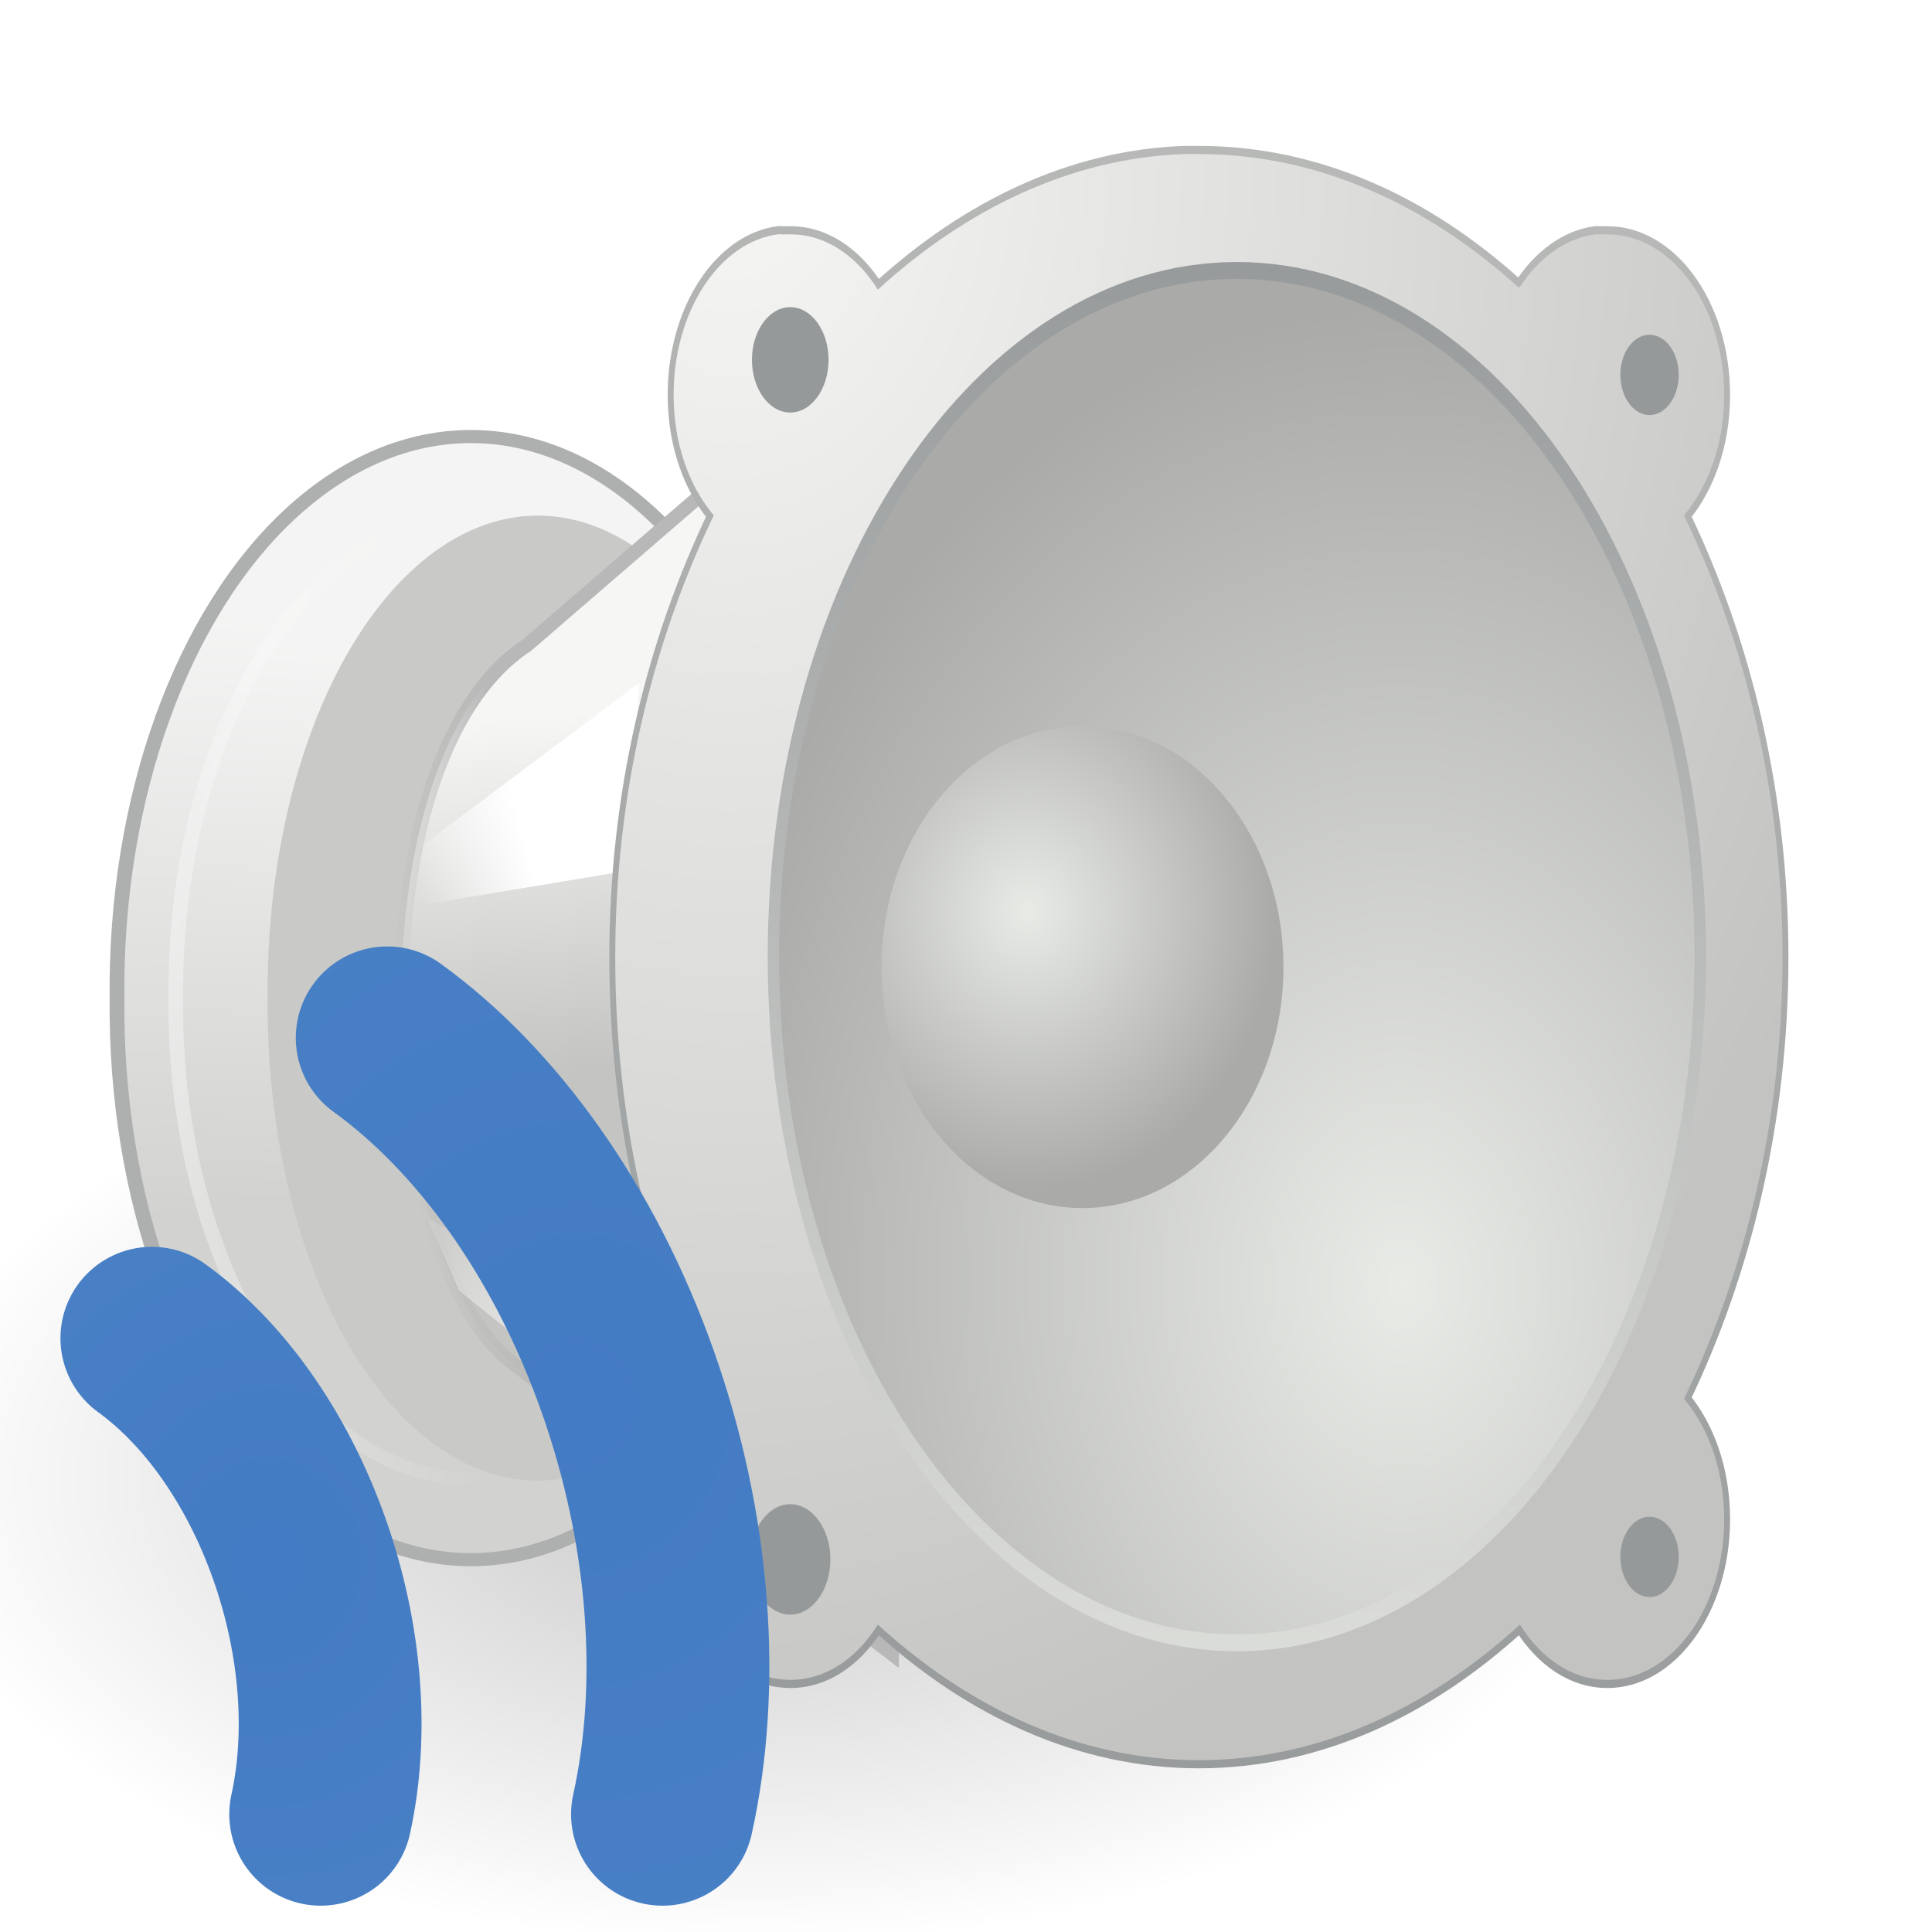
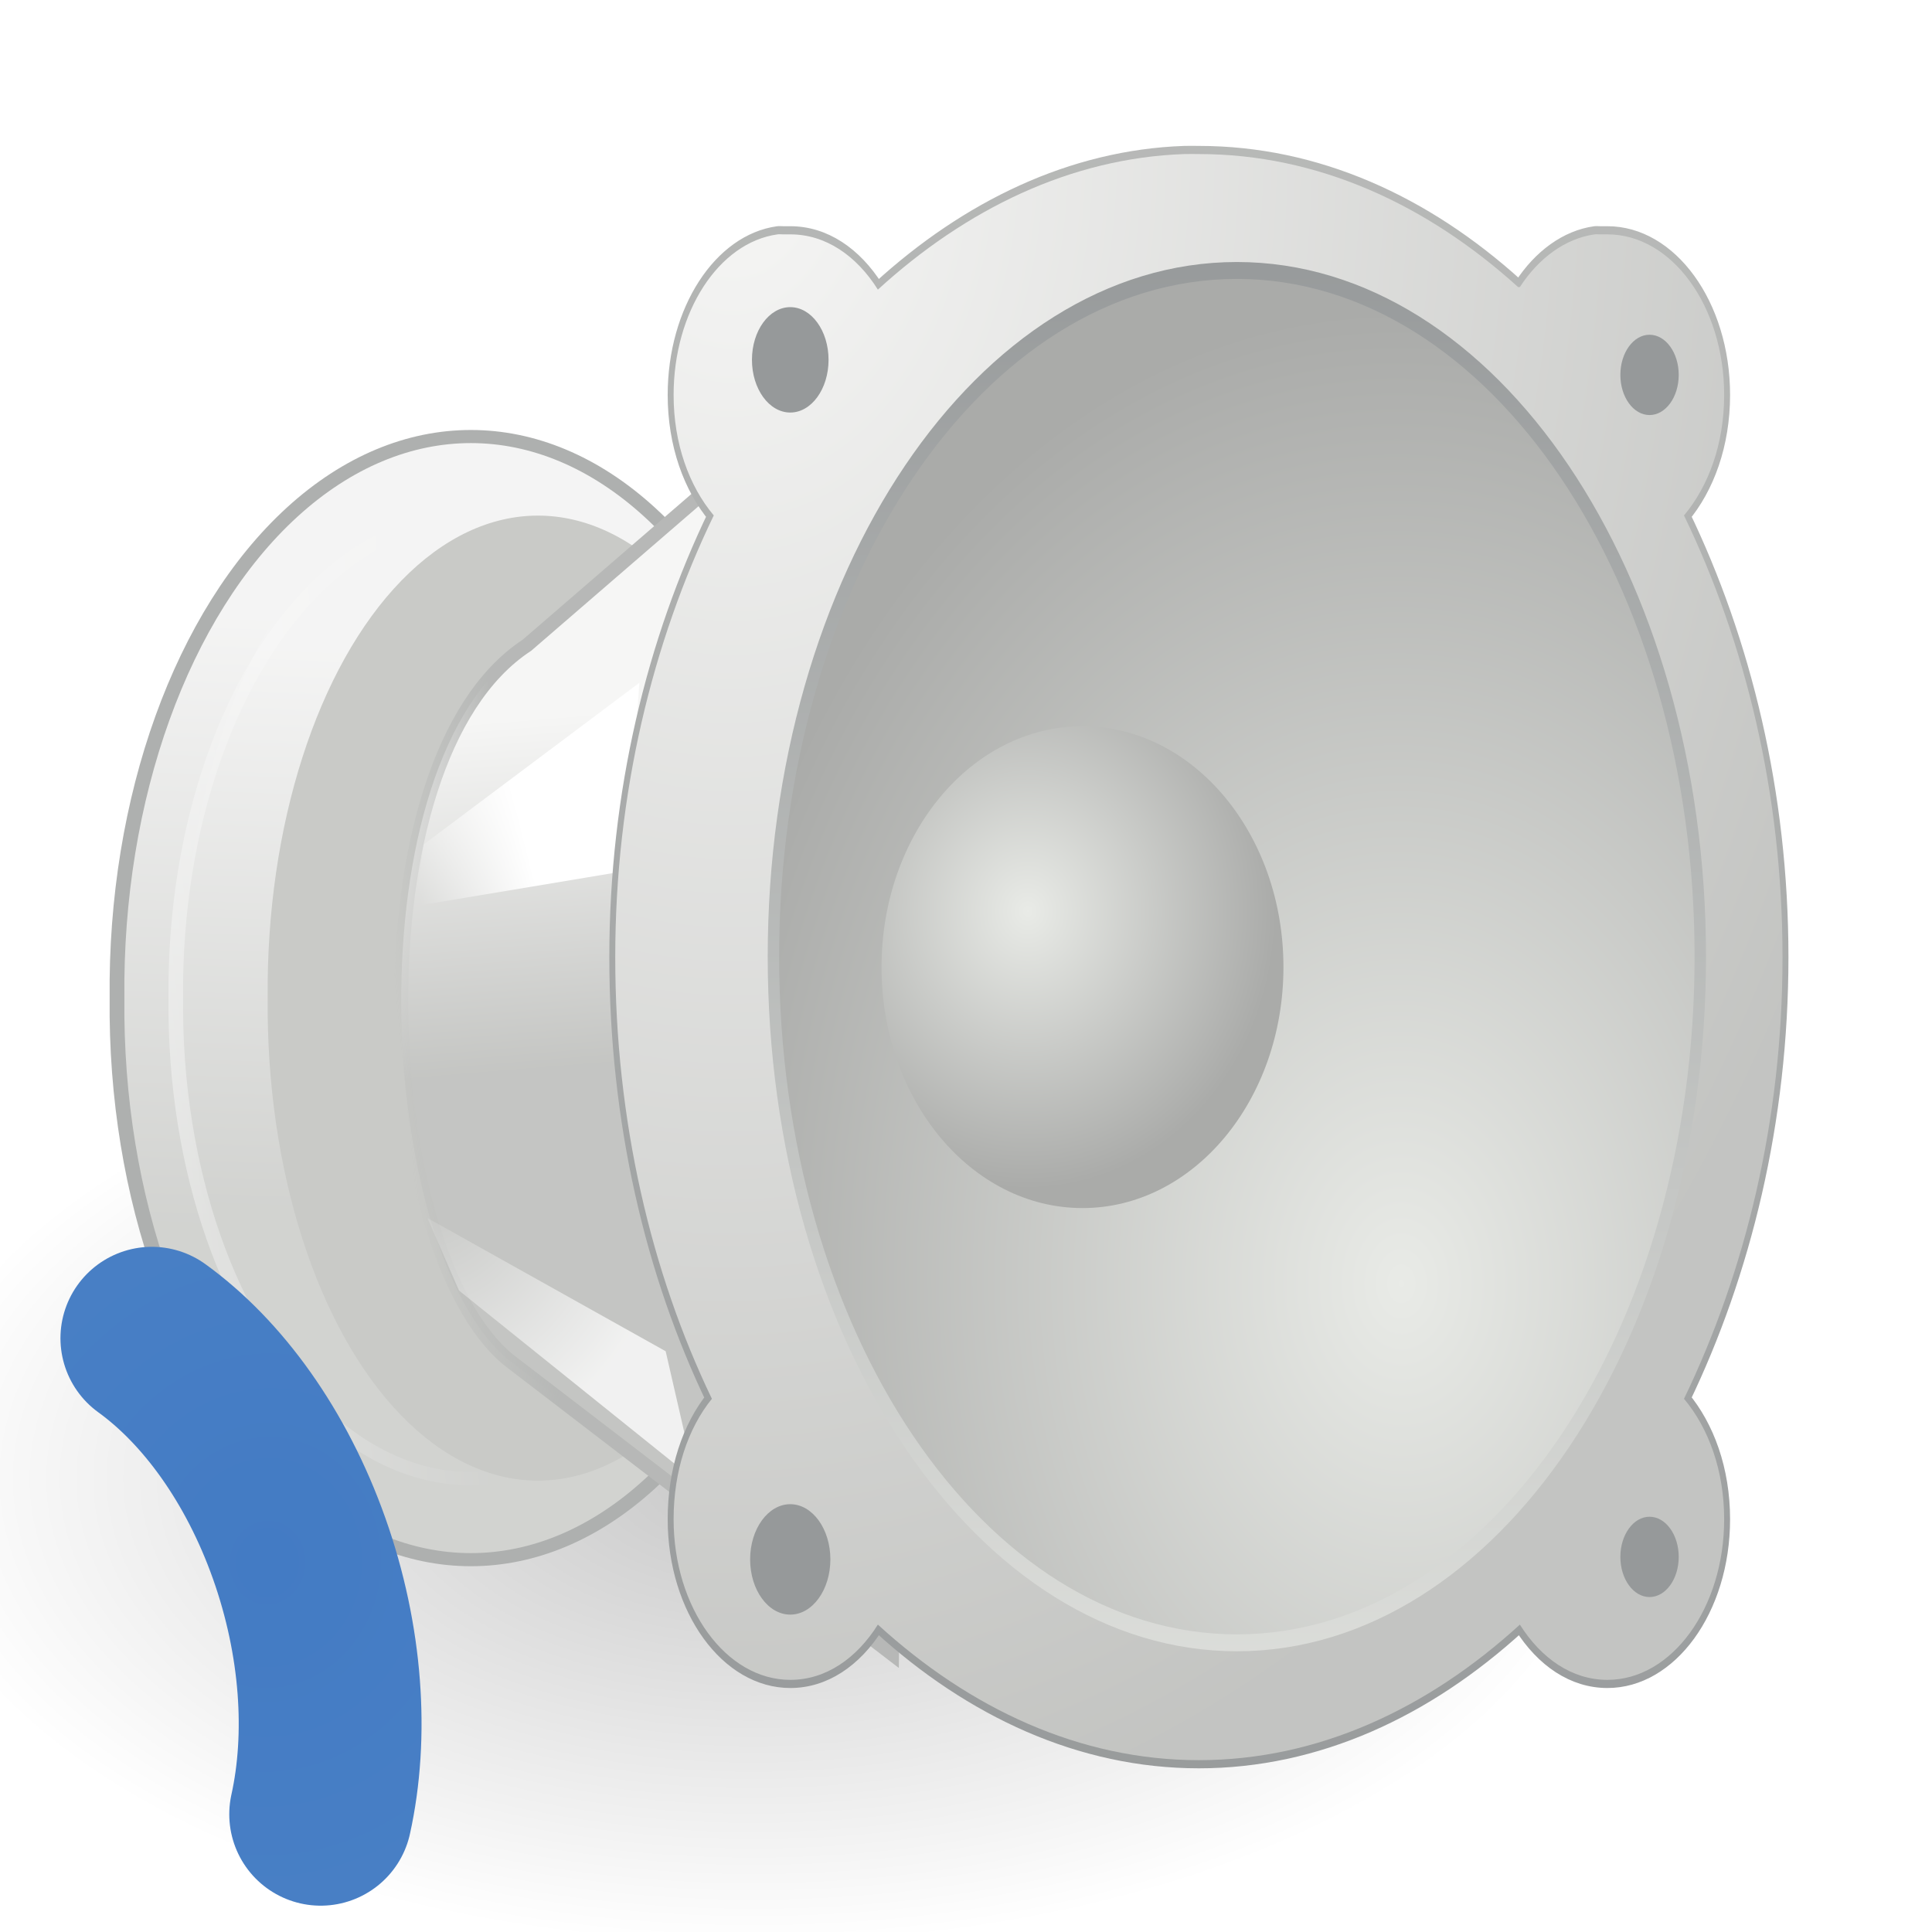
<svg xmlns="http://www.w3.org/2000/svg" xmlns:xlink="http://www.w3.org/1999/xlink" width="48" height="48" id="svg2566" version="1.0">
  <defs id="defs2568">
    <linearGradient id="linearGradient3510">
      <stop style="stop-color:#ffffff;stop-opacity:1;" offset="0" id="stop3512" />
      <stop style="stop-color:#ffffff;stop-opacity:0;" offset="1" id="stop3514" />
    </linearGradient>
    <linearGradient id="linearGradient3498">
      <stop style="stop-color:#437bc4;stop-opacity:1;" offset="0" id="stop3500" />
      <stop style="stop-color:#4f85c7;stop-opacity:1;" offset="1" id="stop3502" />
    </linearGradient>
    <linearGradient id="linearGradient3281">
      <stop style="stop-color:#ffffff;stop-opacity:1;" offset="0" id="stop3283" />
      <stop style="stop-color:#ffffff;stop-opacity:0;" offset="1" id="stop3285" />
    </linearGradient>
    <linearGradient id="linearGradient4099">
      <stop style="stop-color:#6f726f;stop-opacity:1;" offset="0" id="stop4101" />
      <stop style="stop-color:#6f726f;stop-opacity:0;" offset="1" id="stop4103" />
    </linearGradient>
    <linearGradient id="linearGradient4068">
      <stop style="stop-color:#eaeae9;stop-opacity:1;" offset="0" id="stop4070" />
      <stop style="stop-color:#a5a7a2;stop-opacity:1;" offset="1" id="stop4072" />
    </linearGradient>
    <linearGradient id="linearGradient3670">
      <stop id="stop3672" offset="0" style="stop-color:#d3d7cf" />
      <stop id="stop3674" offset="1" style="stop-color:#555753" />
    </linearGradient>
    <radialGradient xlink:href="#linearGradient3670" id="radialGradient3634" cx="6.88" cy="7.199" fx="6.88" fy="7.199" r="9.375" gradientUnits="userSpaceOnUse" gradientTransform="matrix(1.240749,0,0,1.157631,-1.713645,-1.134736)" />
    <linearGradient id="linearGradient3692">
      <stop style="stop-color:#2e3436;stop-opacity:1;" offset="0" id="stop3694" />
      <stop style="stop-color:#babdb6" offset="1" id="stop3696" />
    </linearGradient>
    <linearGradient xlink:href="#linearGradient3692" id="linearGradient3698" x1="-0.52" y1="-0.52" x2="-0.52" y2="19.27" gradientUnits="userSpaceOnUse" />
    <linearGradient id="linearGradient3628">
      <stop style="stop-color:#d3d7cf" offset="0" id="stop3630" />
      <stop style="stop-color:#555753" offset="1" id="stop3632" />
    </linearGradient>
    <radialGradient xlink:href="#linearGradient3628" id="radialGradient3644" cx="12.705" cy="13.847" fx="12.705" fy="13.847" r="9.375" gradientUnits="userSpaceOnUse" gradientTransform="matrix(6.370852e-2,-1.424475,1.547293,6.92112e-2,-9.530629,30.98681)" />
    <linearGradient id="linearGradient3730">
      <stop id="stop3732" offset="0" style="stop-color:#eeeeec" />
      <stop id="stop3734" offset="1" style="stop-color:#888a85" />
    </linearGradient>
    <radialGradient xlink:href="#linearGradient3730" id="radialGradient3728" gradientUnits="userSpaceOnUse" gradientTransform="matrix(-0.310032,2.110862,-2.082775,-0.305867,17.75288,16.41459)" cx="-1.002" cy="0.99" fx="-1.002" fy="0.99" r="9.921" />
    <linearGradient id="linearGradient1557">
      <stop id="stop1559" offset="0" style="stop-color:#2e3436;stop-opacity:1;" />
      <stop id="stop1561" offset="1" style="stop-color:#888a85" />
    </linearGradient>
    <linearGradient xlink:href="#linearGradient1557" id="linearGradient1549" x1="17.062" y1="34.95" x2="20.312" y2="5.375" gradientUnits="userSpaceOnUse" />
    <linearGradient id="linearGradient3676">
      <stop style="stop-color:#eeeeec" offset="0" id="stop4022" />
      <stop style="stop-color:#555753" offset="1" id="stop3680" />
    </linearGradient>
    <radialGradient xlink:href="#linearGradient3676" id="radialGradient3702" gradientUnits="userSpaceOnUse" gradientTransform="matrix(-0.127582,1.416065,-1.630141,-0.146854,17.48751,15.56121)" cx="-1.002" cy="0.99" fx="-1.002" fy="0.99" r="9.921" />
    <linearGradient id="linearGradient3788">
      <stop style="stop-color:#cccdcb;stop-opacity:1;" offset="0" id="stop3790" />
      <stop style="stop-color:#888a85;stop-opacity:1;" offset="1" id="stop3792" />
    </linearGradient>
    <linearGradient id="linearGradient3674">
      <stop style="stop-color:#ffffff;stop-opacity:0;" offset="0" id="stop3676" />
      <stop style="stop-color:#ffffff;stop-opacity:1;" offset="1" id="stop3678" />
    </linearGradient>
    <linearGradient id="linearGradient3657">
      <stop style="stop-color:#fafafa;stop-opacity:1;" offset="0" id="stop3659" />
      <stop style="stop-color:#bfbfbf;stop-opacity:1;" offset="1" id="stop3661" />
    </linearGradient>
    <linearGradient id="linearGradient3609">
      <stop style="stop-color:#000000;stop-opacity:1;" offset="0" id="stop3611" />
      <stop style="stop-color:#000000;stop-opacity:0;" offset="1" id="stop3613" />
    </linearGradient>
    <linearGradient xlink:href="#linearGradient4608" id="linearGradient4585" gradientUnits="userSpaceOnUse" gradientTransform="matrix(2.339723,0,0,2.339723,-116.0497,4.376374)" x1="56.303" y1="4.937" x2="56.609" y2="8.68" />
    <linearGradient xlink:href="#linearGradient4608" id="linearGradient4641" x1="58.016" y1="35.015" x2="57.954" y2="40.999" gradientUnits="userSpaceOnUse" spreadMethod="reflect" gradientTransform="matrix(0.997993,0,0,1,-97.71685,-9.352993)" />
    <linearGradient id="linearGradient4608">
      <stop style="stop-color:#eeeeec" offset="0" id="stop4610" />
      <stop style="stop-color:#8a8c87;stop-opacity:1;" offset="1" id="stop4612" />
    </linearGradient>
    <radialGradient xlink:href="#linearGradient3609" id="radialGradient3615" cx="6.408" cy="17.404" fx="6.408" fy="17.404" r="5.524" gradientTransform="matrix(1,0,0,0.416,0,10.16382)" gradientUnits="userSpaceOnUse" />
    <linearGradient xlink:href="#linearGradient3657" id="linearGradient3668" gradientUnits="userSpaceOnUse" x1="10.438" y1="8.29" x2="10.438" y2="18.985" gradientTransform="translate(-64.70027,0)" />
    <radialGradient xlink:href="#linearGradient3674" id="radialGradient3680" cx="5.082" cy="12.516" fx="5.082" fy="12.516" r="2.983" gradientTransform="matrix(2.017008,0,-1.9570578e-8,2.338468,0.6285502,-1.712618)" gradientUnits="userSpaceOnUse" />
    <linearGradient xlink:href="#linearGradient3788" id="linearGradient3794" x1="8.054" y1="11.03" x2="10.438" y2="11.03" gradientUnits="userSpaceOnUse" gradientTransform="translate(-64.70027,0)" />
    <linearGradient xlink:href="#linearGradient4068" id="linearGradient4095" gradientUnits="userSpaceOnUse" x1="7.576" y1="20.302" x2="7.322" y2="27.345" />
    <linearGradient xlink:href="#linearGradient4068" id="linearGradient4097" gradientUnits="userSpaceOnUse" x1="7.576" y1="20.302" x2="7.322" y2="27.345" />
    <linearGradient xlink:href="#linearGradient4099" id="linearGradient4105" x1="11.126" y1="25.56" x2="9.347" y2="25.737" gradientUnits="userSpaceOnUse" gradientTransform="matrix(1.713477,0,0,1.713477,-5.844493,-19.41451)" />
    <linearGradient xlink:href="#linearGradient3281" id="linearGradient3287" x1="4.683" y1="24.665" x2="8.371" y2="24.317" gradientUnits="userSpaceOnUse" />
    <radialGradient xlink:href="#linearGradient3498" id="radialGradient3504" cx="36.828" cy="24.428" fx="36.828" fy="24.428" r="1.24" gradientTransform="matrix(32.31305,-14.27586,12.61969,35.59261,-1476.071,-312.913)" gradientUnits="userSpaceOnUse" />
    <radialGradient xlink:href="#linearGradient3498" id="radialGradient3506" gradientUnits="userSpaceOnUse" gradientTransform="matrix(43.96827,-19.42511,10.90693,30.76199,-1863.7,-6.218901)" cx="36.828" cy="24.428" fx="36.828" fy="24.428" r="1.24" />
    <radialGradient xlink:href="#linearGradient3498" id="radialGradient3508" gradientUnits="userSpaceOnUse" gradientTransform="matrix(31.04821,-13.71706,12.12571,34.1994,-1418.48,-299.3364)" cx="36.828" cy="24.428" fx="36.828" fy="24.428" r="1.24" />
    <linearGradient xlink:href="#linearGradient3510" id="linearGradient3516" x1="9.486" y1="22.108" x2="7.378" y2="22.638" gradientUnits="userSpaceOnUse" gradientTransform="matrix(1.321942,0,0,1.321942,0.7364601,-9.731858)" />
    <radialGradient xlink:href="#linearGradient3498" id="radialGradient6911" gradientUnits="userSpaceOnUse" gradientTransform="matrix(40.65659,0,0,26.21348,-1479.312,-616.3284)" cx="36.828" cy="24.428" fx="36.828" fy="24.428" r="1.24" />
    <radialGradient xlink:href="#linearGradient3498" id="radialGradient6915" gradientUnits="userSpaceOnUse" gradientTransform="matrix(45.65283,0,0,29.43482,-1656.41,-695.1376)" cx="36.828" cy="24.428" fx="36.828" fy="24.428" r="1.24" />
    <radialGradient xlink:href="#linearGradient3498" id="radialGradient6919" gradientUnits="userSpaceOnUse" gradientTransform="matrix(23.06533,-10.19023,9.008039,25.40631,-1055.191,-210.4598)" cx="36.828" cy="24.428" fx="36.828" fy="24.428" r="1.24" />
    <radialGradient xlink:href="#linearGradient3498" id="radialGradient6923" gradientUnits="userSpaceOnUse" gradientTransform="matrix(14.14199,-6.247914,5.523079,15.57731,-649.0921,-111.6005)" cx="36.828" cy="24.428" fx="36.828" fy="24.428" r="1.24" />
  </defs>
  <g id="layer1">
    <g style="opacity:0.5;stroke-width:0.203;stroke-miterlimit:4;stroke-dasharray:none" id="g4951" transform="matrix(1.450031,0,0,1.995169,-5.014883,-24.10487)">
      <path style="opacity:0.429;color:#000000;fill:url(#radialGradient3615);fill-opacity:1;fill-rule:nonzero;stroke:none;stroke-width:0.079;stroke-linecap:round;stroke-linejoin:round;marker:none;marker-start:none;marker-mid:none;marker-end:none;stroke-miterlimit:4;stroke-dasharray:none;stroke-dashoffset:0;stroke-opacity:1;visibility:visible;display:inline;overflow:visible" id="path3607" d="M 11.932 17.404 A 5.524 2.298 0 1 1  0.884,17.404 A 5.524 2.298 0 1 1  11.932 17.404 z" transform="matrix(2.645567,0,0,2.52105,-0.5794078,-13.3796)" />
      <g style="stroke-width:0.203;stroke-miterlimit:4;stroke-dasharray:none" id="g3963">
        <g style="stroke-width:0.202;stroke-miterlimit:4;stroke-dasharray:none" transform="matrix(1.181684,0,0,0.8588133,3.7081077e-2,3.176072)" id="g4090">
          <path style="opacity:1;color:#000000;fill:url(#linearGradient4095);fill-opacity:1;fill-rule:nonzero;stroke:#5d615f;stroke-width:0.151;stroke-linecap:round;stroke-linejoin:round;marker:none;marker-start:none;marker-mid:none;marker-end:none;stroke-miterlimit:4;stroke-dasharray:none;stroke-dashoffset:0;stroke-opacity:1;visibility:visible;display:inline;overflow:visible" id="path4076" d="M 12.374 24.665 A 3.624 6.364 0 1 1  5.127,24.665 A 3.624 6.364 0 1 1  12.374 24.665 z" transform="matrix(1.415965,0,0,1.258558,-2.667614,-6.200669)" />
          <path transform="matrix(1.154526,0,0,1.154526,-0.379902,-3.63468)" d="M 12.374 24.665 A 3.624 6.364 0 1 1  5.127,24.665 A 3.624 6.364 0 1 1  12.374 24.665 z" id="path4060" style="opacity:1;color:#000000;fill:url(#linearGradient4097);fill-opacity:1;fill-rule:nonzero;stroke:none;stroke-width:0.175;stroke-linecap:round;stroke-linejoin:round;marker:none;marker-start:none;marker-mid:none;marker-end:none;stroke-miterlimit:4;stroke-dasharray:none;stroke-dashoffset:0;stroke-opacity:1;visibility:visible;display:inline;overflow:visible" />
          <path style="opacity:1;color:#000000;fill:#93958f;fill-opacity:1;fill-rule:nonzero;stroke:none;stroke-width:0.187;stroke-linecap:round;stroke-linejoin:round;marker:none;marker-start:none;marker-mid:none;marker-end:none;stroke-miterlimit:4;stroke-dasharray:none;stroke-dashoffset:0;stroke-opacity:1;visibility:visible;display:inline;overflow:visible" id="path4058" d="M 12.374 24.665 A 3.624 6.364 0 1 1  5.127,24.665 A 3.624 6.364 0 1 1  12.374 24.665 z" transform="matrix(1.081355,0,0,1.081355,1.232653,-1.829889)" />
          <path transform="matrix(1.1807,0,0,1.076971,-0.608944,-1.721744)" d="M 12.374 24.665 A 3.624 6.364 0 1 1  5.127,24.665 A 3.624 6.364 0 1 1  12.374 24.665 z" id="path3279" style="opacity:0.396;color:#000000;fill:none;fill-opacity:1;fill-rule:nonzero;stroke:url(#linearGradient3287);stroke-width:0.179;stroke-linecap:round;stroke-linejoin:round;marker:none;marker-start:none;marker-mid:none;marker-end:none;stroke-miterlimit:4;stroke-dasharray:none;stroke-dashoffset:0;stroke-opacity:1;visibility:visible;display:inline;overflow:visible" />
        </g>
        <path transform="matrix(0.6896406,0,0,0.5012106,3.336554,12.90683)" id="path4542" d="M 13.269,14.384 L 22.642,6.288 L 22.339,39.446 L 12.815,32.142 C 9.483,29.416 8.877,17.261 13.269,14.384 z " style="color:#000000;fill:url(#linearGradient4585);fill-opacity:1;fill-rule:evenodd;stroke:url(#linearGradient4105);stroke-width:0.346;stroke-linecap:round;stroke-linejoin:miter;marker:none;marker-start:none;marker-mid:none;marker-end:none;stroke-miterlimit:4;stroke-dasharray:none;stroke-dashoffset:0;stroke-opacity:1;visibility:visible;display:inline;overflow:visible" />
        <path transform="matrix(0.6896406,0,0,0.5012106,3.336554,12.90683)" id="path4544" d="M 10.702,19.334 L 16.062,15.317 L 15.73,19.991 L 10.49,20.865 L 10.702,19.334 z " style="color:#000000;fill:url(#linearGradient3516);fill-opacity:1;fill-rule:evenodd;stroke:none;stroke-width:0.346;stroke-linecap:round;stroke-linejoin:miter;marker:none;marker-start:none;marker-mid:none;marker-end:none;stroke-miterlimit:4;stroke-dasharray:none;stroke-dashoffset:0;stroke-opacity:1;visibility:visible;display:inline;overflow:visible" />
        <path transform="matrix(0.6896406,0,0,0.5012106,3.336554,12.90683)" id="path3672" d="M 11.581,30.417 L 17.452,35.134 L 16.715,31.925 L 10.798,28.616 L 11.581,30.417 z " style="opacity:0.769;color:#000000;fill:url(#radialGradient3680);fill-opacity:1;fill-rule:nonzero;stroke:none;stroke-width:0.346;stroke-linecap:round;stroke-linejoin:round;marker:none;marker-start:none;marker-mid:none;marker-end:none;stroke-miterlimit:4;stroke-dasharray:none;stroke-dashoffset:0;stroke-opacity:1;visibility:visible;display:inline;overflow:visible" />
        <path style="opacity:1;color:#000000;fill:url(#radialGradient3702);fill-opacity:1;fill-rule:evenodd;stroke:url(#linearGradient1549);stroke-width:0.203;stroke-linecap:round;stroke-linejoin:miter;marker:none;marker-start:none;marker-mid:none;marker-end:none;stroke-miterlimit:4;stroke-dasharray:none;stroke-dashoffset:0;stroke-opacity:1;visibility:visible;display:inline;overflow:visible" d="M 23.75,14 C 21.81,14.049 20.013,14.683 18.5,15.688 C 18.133,15.264 17.604,15 17,15 C 16.965,15 16.913,15.001 16.875,15 C 16.847,15 16.806,14.997 16.781,15 C 15.773,15.102 15,15.965 15,17 C 15,17.604 15.264,18.133 15.688,18.5 C 14.639,20.08 14,21.962 14,24 C 14,26.034 14.612,27.922 15.656,29.5 C 15.243,29.87 15,30.402 15,31 C 15,32.104 15.896,33 17,33 C 17.604,33 18.133,32.736 18.5,32.312 C 20.08,33.361 21.962,34 24,34 C 26.038,34 27.92,33.361 29.5,32.312 C 29.867,32.736 30.396,33 31,33 C 32.104,33 33,32.104 33,31 C 33,30.396 32.736,29.867 32.312,29.5 C 33.361,27.92 34,26.038 34,24 C 34,21.962 33.361,20.08 32.312,18.5 C 32.736,18.133 33,17.604 33,17 C 33,15.896 32.104,15 31,15 C 30.965,15 30.913,15.001 30.875,15 C 30.847,15 30.806,14.997 30.781,15 C 30.277,15.051 29.819,15.298 29.5,15.656 C 29.493,15.652 29.475,15.661 29.469,15.656 C 27.895,14.62 26.025,14 24,14 C 23.914,14 23.836,13.998 23.75,14 z " id="path3726" />
        <path style="opacity:1;color:#000000;fill:url(#radialGradient3728);fill-opacity:1;fill-rule:evenodd;stroke:none;stroke-width:0.203;stroke-linecap:round;stroke-linejoin:miter;marker:none;marker-start:none;marker-mid:none;marker-end:none;stroke-miterlimit:4;stroke-dasharray:none;stroke-dashoffset:0;stroke-opacity:1;visibility:visible;display:inline;overflow:visible" d="M 23.75,14 C 21.81,14.049 20.013,14.683 18.5,15.688 C 18.133,15.264 17.604,15 17,15 C 16.965,15 16.913,15.001 16.875,15 C 16.847,15 16.806,14.997 16.781,15 C 15.773,15.102 15,15.965 15,17 C 15,17.604 15.264,18.133 15.688,18.5 C 14.639,20.08 14,21.962 14,24 C 14,26.034 14.612,27.922 15.656,29.5 C 15.243,29.87 15,30.402 15,31 C 15,32.104 15.896,33 17,33 C 17.604,33 18.133,32.736 18.5,32.312 C 20.08,33.361 21.962,34 24,34 C 26.038,34 27.92,33.361 29.5,32.312 C 29.867,32.736 30.396,33 31,33 C 32.104,33 33,32.104 33,31 C 33,30.396 32.736,29.867 32.312,29.5 C 33.361,27.92 34,26.038 34,24 C 34,21.962 33.361,20.08 32.312,18.5 C 32.736,18.133 33,17.604 33,17 C 33,15.896 32.104,15 31,15 C 30.965,15 30.913,15.001 30.875,15 C 30.847,15 30.806,14.997 30.781,15 C 30.277,15.051 29.819,15.298 29.5,15.656 C 29.493,15.652 29.475,15.661 29.469,15.656 C 27.895,14.62 26.025,14 24,14 C 23.914,14 23.836,13.998 23.75,14 z " id="path3507" />
        <path style="opacity:1;color:#000000;fill:url(#radialGradient3644);fill-opacity:1;fill-rule:evenodd;stroke:url(#linearGradient3698);stroke-width:0.231;stroke-linecap:round;stroke-linejoin:miter;marker:none;marker-start:none;marker-mid:none;marker-end:none;stroke-miterlimit:4;stroke-dasharray:none;stroke-dashoffset:0;stroke-opacity:1;visibility:visible;display:inline;overflow:visible" id="path3636" d="M 18.75 9.375 A 9.375 9.375 0 1 1  0,9.375 A 9.375 9.375 0 1 1  18.75 9.375 z" transform="matrix(0.846982,0,0,0.911415,16.71027,15.44956)" />
        <path style="opacity:1;color:#000000;fill:url(#radialGradient3634);fill-opacity:1;fill-rule:evenodd;stroke:none;stroke-width:0.593;stroke-linecap:round;stroke-linejoin:miter;marker:none;marker-start:none;marker-mid:none;marker-end:none;stroke-miterlimit:4;stroke-dasharray:none;stroke-dashoffset:0;stroke-opacity:1;visibility:visible;display:inline;overflow:visible" id="path3519" d="M 18.75 9.375 A 9.375 9.375 0 1 1  0,9.375 A 9.375 9.375 0 1 1  18.75 9.375 z" transform="matrix(0.367272,0,0,0.32,18.56254,21.125)" />
        <path transform="matrix(1.3125,0,0,1.3125,-4.657679,-5.09375)" style="opacity:1;color:#000000;fill:#2e3436;fill-opacity:1;fill-rule:evenodd;stroke:none;stroke-width:0.155;stroke-linecap:round;stroke-linejoin:miter;marker:none;marker-start:none;marker-mid:none;marker-end:none;stroke-miterlimit:4;stroke-dasharray:none;stroke-dashoffset:0;stroke-opacity:1;visibility:visible;display:inline;overflow:visible" id="path3718" d="M 17 16.5 A 0.5 0.5 0 1 1  16,16.5 A 0.5 0.5 0 1 1  17 16.5 z" />
        <path style="opacity:1;color:#000000;fill:#2e3436;fill-opacity:1;fill-rule:evenodd;stroke:none;stroke-width:0.203;stroke-linecap:round;stroke-linejoin:miter;marker:none;marker-start:none;marker-mid:none;marker-end:none;stroke-miterlimit:4;stroke-dasharray:none;stroke-dashoffset:0;stroke-opacity:1;visibility:visible;display:inline;overflow:visible" id="path3720" d="M 17 16.5 A 0.5 0.5 0 1 1  16,16.5 A 0.5 0.5 0 1 1  17 16.5 z" transform="translate(15.22159,0.25)" />
        <path style="opacity:1;color:#000000;fill:#2e3436;fill-opacity:1;fill-rule:evenodd;stroke:none;stroke-width:0.203;stroke-linecap:round;stroke-linejoin:miter;marker:none;marker-start:none;marker-mid:none;marker-end:none;stroke-miterlimit:4;stroke-dasharray:none;stroke-dashoffset:0;stroke-opacity:1;visibility:visible;display:inline;overflow:visible" id="path3722" d="M 17 16.5 A 0.5 0.5 0 1 1  16,16.5 A 0.5 0.5 0 1 1  17 16.5 z" transform="translate(15.22159,14.96875)" />
        <path style="opacity:1;color:#000000;fill:#2e3436;fill-opacity:1;fill-rule:evenodd;stroke:none;stroke-width:0.148;stroke-linecap:round;stroke-linejoin:miter;marker:none;marker-start:none;marker-mid:none;marker-end:none;stroke-miterlimit:4;stroke-dasharray:none;stroke-dashoffset:0;stroke-opacity:1;visibility:visible;display:inline;overflow:visible" id="path3724" d="M 17 16.5 A 0.5 0.5 0 1 1  16,16.5 A 0.5 0.5 0 1 1  17 16.5 z" transform="matrix(1.375,0,0,1.375,-5.688929,8.8125)" />
      </g>
    </g>
-     <path style="opacity:1;color:#000000;fill:none;fill-opacity:1;fill-rule:evenodd;stroke:url(#radialGradient6919);stroke-width:4.542;stroke-linecap:round;stroke-linejoin:miter;marker:none;marker-start:none;marker-mid:none;marker-end:none;stroke-miterlimit:4;stroke-dasharray:none;stroke-dashoffset:0;stroke-opacity:1;visibility:visible;display:inline;overflow:visible" d="M 16.459,45.075 C 17.161,41.903 16.918,38.053 15.589,34.304 C 14.26,30.555 12.076,27.562 9.62,25.785" id="path6917" />
    <path id="path6921" d="M 7.967,45.075 C 8.397,43.13 8.248,40.77 7.433,38.471 C 6.618,36.172 5.279,34.337 3.773,33.248" style="opacity:1;color:#000000;fill:none;fill-opacity:1;fill-rule:evenodd;stroke:url(#radialGradient6923);stroke-width:4.542;stroke-linecap:round;stroke-linejoin:miter;marker:none;marker-start:none;marker-mid:none;marker-end:none;stroke-miterlimit:4;stroke-dasharray:none;stroke-dashoffset:0;stroke-opacity:1;visibility:visible;display:inline;overflow:visible" />
  </g>
</svg>
